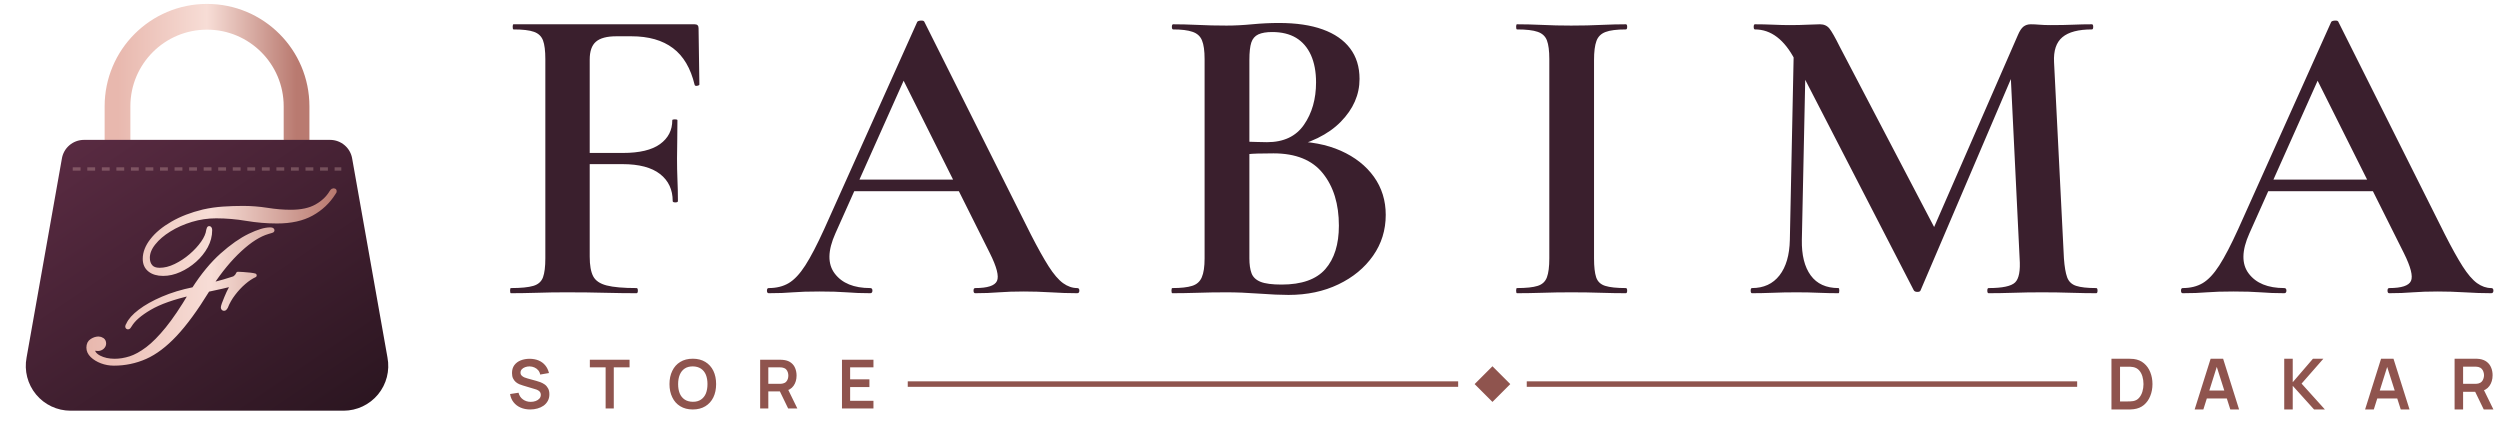
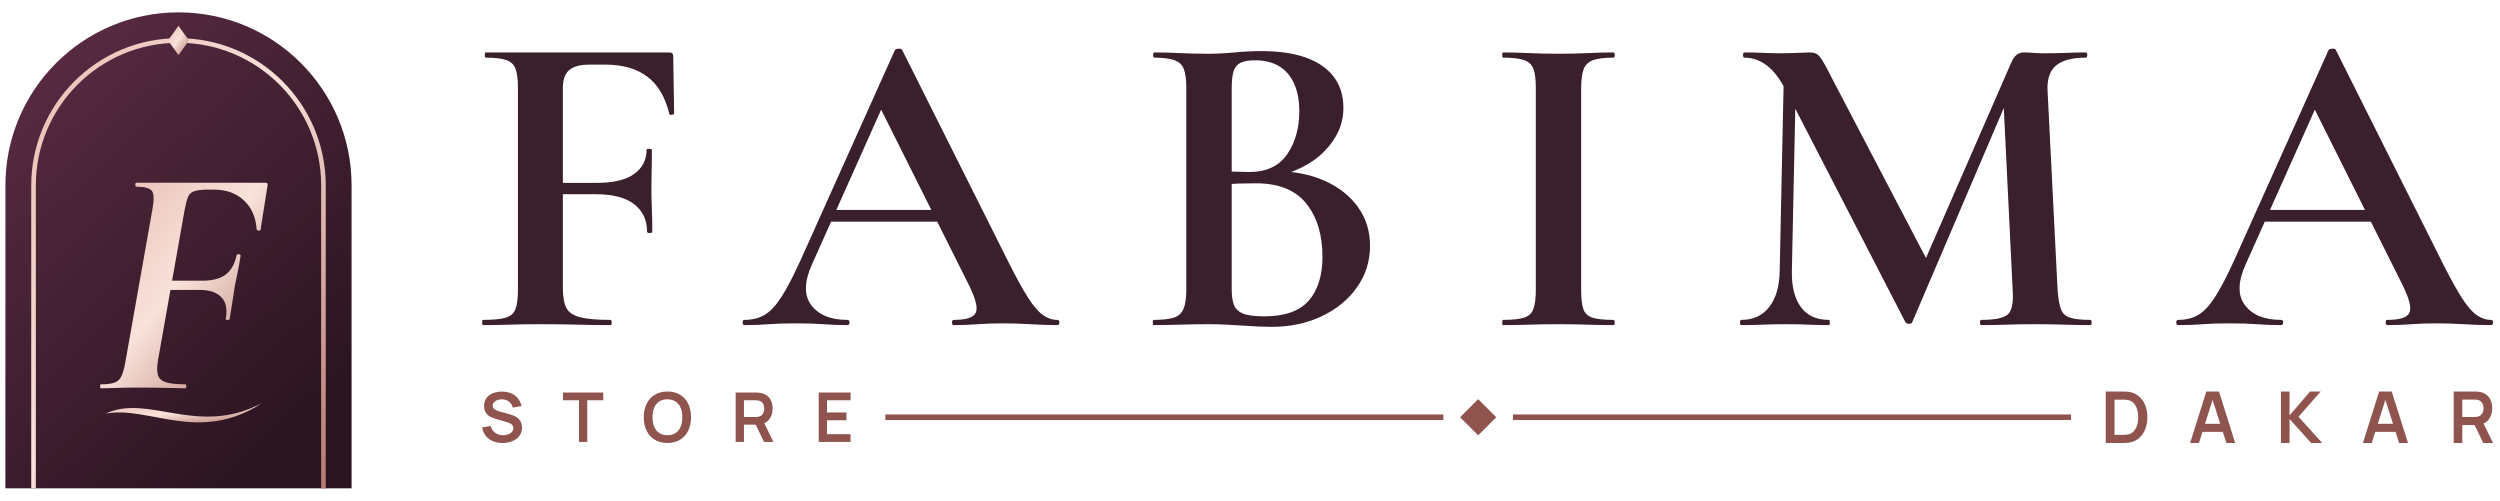
- <svg xmlns="http://www.w3.org/2000/svg" viewBox="0 -1 364.5 62">
+ <svg xmlns="http://www.w3.org/2000/svg" viewBox="0 -7.0 359.5 72.0">
  <defs>
-     <linearGradient id="hg" x1="0" y1="0" x2="1" y2="0">
-       <stop offset="0" stop-color="#e8b8ae" />
-       <stop offset=".5" stop-color="#f7ddd6" />
-       <stop offset="1" stop-color="#b97a70" />
+     <linearGradient id="hg" x1="0" y1="0" x2="1" y2="1">
+       <stop offset="0" stop-color="#e9bcb1" />
+       <stop offset=".48" stop-color="#f8e2da" />
+       <stop offset="1" stop-color="#b77a6f" />
    </linearGradient>
-     <linearGradient id="hb" x1="0" y1="0" x2=".9" y2="1">
-       <stop offset="0" stop-color="#5c2c44" />
-       <stop offset="1" stop-color="#2c1621" />
+     <linearGradient id="hp" x1="0" y1="0" x2=".7" y2="1">
+       <stop offset="0" stop-color="#5e2d46" />
+       <stop offset="1" stop-color="#2a1420" />
    </linearGradient>
  </defs>
-   <g transform="translate(0 -1) scale(0.8158) translate(-13 -17)">
-     <path d="M34 43.5V36A16 16 0 0 1 66 36V43.5" fill="none" stroke="url(#hg)" stroke-width="4.6" stroke-linecap="round" />
-     <path d="M28 42H72A4 4 0 0 1 75.95 45.4L82.25 80.9A8 8 0 0 1 74.4 90.4H25.6A8 8 0 0 1 17.75 80.9L24.05 45.4A4 4 0 0 1 28 42Z" fill="url(#hb)" />
-     <path d="M26 47.2H74" stroke="#f0c9c1" stroke-opacity="0.28" stroke-width=".6" stroke-dasharray="1.4 1.2" />
-     <path d="M42.15 65.96L42.15 65.96Q40.65 65.96 39.76 65.26Q38.86 64.56 38.86 63.26L38.86 63.26Q38.86 61.61 40.15 59.95Q41.44 58.28 43.8 56.92Q46.17 55.55 49.35 54.78L49.35 54.78Q51.09 54.39 52.88 54.27Q54.67 54.15 56.46 54.15L56.46 54.15Q58.58 54.15 60.77 54.49Q62.95 54.84 64.98 54.84L64.98 54.84Q67.8 54.84 69.55 53.85Q71.3 52.87 72.21 51.34L72.21 51.34Q72.36 51.1 72.46 51.05Q72.56 51 72.64 51L72.64 51Q72.82 51 72.82 51.14L72.82 51.14Q72.82 51.22 72.8 51.3Q72.78 51.37 72.64 51.53L72.64 51.53Q71.18 53.85 68.71 55.22Q66.24 56.59 62.52 56.59L62.52 56.59Q59.81 56.59 57.06 56.13Q54.31 55.67 51.62 55.67L51.62 55.67Q49.37 55.67 47.2 56.32Q45.02 56.98 43.27 58.07Q41.52 59.15 40.48 60.46Q39.43 61.77 39.43 63.07L39.43 63.07Q39.43 64.03 39.94 64.62Q40.44 65.21 41.52 65.21L41.52 65.21Q42.9 65.21 44.36 64.5Q45.83 63.79 47.11 62.69Q48.39 61.59 49.24 60.38Q50.08 59.17 50.2 58.16L50.2 58.16Q50.3 57.75 50.38 57.75L50.38 57.75Q50.57 57.75 50.57 58.16L50.57 58.16Q50.57 59.64 49.82 61.03Q49.06 62.42 47.81 63.53Q46.56 64.64 45.08 65.3Q43.61 65.96 42.15 65.96ZM33.35 82L33.35 82Q32.21 82 31.17 81.61Q30.12 81.21 29.45 80.56Q28.79 79.91 28.79 79.13L28.79 79.13Q28.79 78.26 29.4 77.88Q30.01 77.49 30.62 77.49L30.62 77.49Q30.95 77.49 31.29 77.71Q31.62 77.93 31.62 78.4L31.62 78.4Q31.62 78.77 31.29 79.08Q30.95 79.38 30.5 79.38L30.5 79.38Q30.24 79.38 30.01 79.34Q29.77 79.3 29.57 79.19L29.57 79.19L29.57 79.28Q29.57 80.25 30.72 80.86Q31.88 81.47 33.51 81.47L33.51 81.47Q34.83 81.47 36.26 81.02Q37.7 80.56 39.35 79.32Q40.99 78.08 42.89 75.74Q44.79 73.4 47.03 69.62L47.03 69.62Q47.03 69.6 47.13 69.46L47.13 69.46Q42.39 70.53 39.76 72.07Q37.13 73.61 36.24 75.13L36.24 75.13Q36.03 75.52 35.87 75.52L35.87 75.52Q35.73 75.52 35.73 75.37L35.73 75.37Q35.73 75.21 35.87 75.03L35.87 75.03Q36.38 73.85 38.01 72.62Q39.63 71.39 42.08 70.34Q44.53 69.29 47.52 68.68L47.52 68.68Q47.58 68.68 47.62 68.66L47.62 68.66Q50.02 64.92 52.66 62.56Q55.3 60.21 57.6 59.1Q59.9 57.99 61.26 57.99L61.26 57.99Q61.71 57.99 61.71 58.16L61.71 58.16Q61.71 58.24 61.56 58.28Q61.4 58.32 60.89 58.48L60.89 58.48Q58.58 59.15 55.89 61.64Q53.19 64.13 50.71 67.91L50.71 67.91Q51.93 67.59 53.03 67.28Q54.14 66.96 54.86 66.71L54.86 66.71Q55.04 66.59 55.22 66.41Q55.4 66.23 55.53 65.92L55.53 65.92Q55.77 65.92 56.4 65.96Q57.03 66 57.66 66.07Q58.29 66.14 58.53 66.22L58.53 66.22Q57.62 66.63 56.62 67.49Q55.61 68.36 54.75 69.49Q53.88 70.62 53.39 71.88L53.39 71.88Q53.21 72.2 53.05 72.2L53.05 72.2Q52.82 72.2 52.82 71.92L52.82 71.92Q52.82 71.8 52.98 71.33L52.98 71.33Q53.43 70.15 53.81 69.32Q54.2 68.48 54.69 67.73L54.69 67.73Q53.9 67.99 52.67 68.26Q51.44 68.54 50.14 68.81L50.14 68.81L50.06 68.95Q46.99 73.95 44.31 76.8Q41.62 79.66 38.97 80.83Q36.32 82 33.35 82Z" fill="url(#hg)" stroke="url(#hg)" stroke-width=".7" stroke-linejoin="round" />
+   <g transform="translate(0 -6.00) scale(0.7778) translate(-17 -5)">
+     <path d="M18 94V38A32 32 0 0 1 82 38V94Z" fill="url(#hp)" />
+     <path d="M23.2 94V38A26.8 26.8 0 0 1 76.8 38V94" fill="none" stroke="url(#hg)" stroke-opacity="1" stroke-width=".85" />
+     <path d="M50 8.5L51.944 11.2L50 13.9L48.056 11.2Z" fill="url(#hg)" />
+     <path d="M35.63 75.50L35.63 75.50Q35.51 75.50 35.51 75.13Q35.51 74.77 35.63 74.77L35.63 74.77Q37.27 74.77 38.15 74.46Q39.04 74.16 39.46 73.25Q39.89 72.33 40.19 70.57L40.19 70.57L45.18 42.42Q45.66 39.81 45.09 39.02Q44.51 38.23 42.20 38.23L42.20 38.23Q42.02 38.23 42.02 37.86Q42.02 37.50 42.20 37.50L42.20 37.50L66.09 37.50Q66.58 37.50 66.46 38.04L66.46 38.04Q66.27 39.20 66.03 40.78Q65.79 42.36 65.54 43.82Q65.30 45.28 65.18 46.19L65.18 46.19Q65.12 46.43 64.78 46.34Q64.45 46.25 64.45 46.13L64.45 46.13Q64.21 42.72 62.08 40.75Q59.95 38.77 56.55 38.77L56.55 38.77L55.51 38.77Q53.81 38.77 52.96 39.05Q52.11 39.32 51.77 40.11Q51.44 40.90 51.14 42.48L51.14 42.48L46.21 70.33Q45.91 72.15 46.21 73.09Q46.51 74.04 47.73 74.40Q48.95 74.77 51.32 74.77L51.32 74.77Q51.44 74.77 51.44 75.13Q51.44 75.50 51.32 75.50L51.32 75.50Q50.16 75.50 47.97 75.43Q45.78 75.37 42.26 75.37L42.26 75.37Q40.37 75.37 38.67 75.43Q36.97 75.50 35.63 75.50ZM59.46 62.67L59.46 62.67Q59.40 62.91 59.04 62.88Q58.67 62.85 58.74 62.61L58.74 62.61Q59.22 59.99 57.91 58.65Q56.61 57.32 53.99 57.32L53.99 57.32L45.91 57.32L46.09 55.61L54.42 55.61Q57.15 55.61 58.67 54.52Q60.19 53.43 60.74 50.93L60.74 50.93Q60.80 50.69 61.17 50.72Q61.53 50.75 61.47 51.05L61.47 51.05Q61.17 53.00 60.92 54.12Q60.68 55.25 60.44 56.47L60.44 56.47Q60.19 57.99 59.98 59.44Q59.77 60.90 59.46 62.67Z" fill="url(#hg)" />
+     <path d="M36.5 80.2C44.5 76.4 53.5 84.6 65.5 78.2C53.8 85.9 44.4 78.6 36.5 80.2Z" fill="url(#hg)" />
  </g>
-   <path d="M74.49 41.75L74.49 41.75Q74.37 41.75 74.37 41.37Q74.37 41 74.49 41L74.49 41Q76.69 41 77.76 40.68Q78.82 40.37 79.17 39.43Q79.51 38.49 79.51 36.67L79.51 36.67L79.51 7.62Q79.51 5.8 79.17 4.89Q78.82 3.98 77.85 3.64Q76.88 3.29 74.87 3.29L74.87 3.29Q74.75 3.29 74.75 2.91Q74.75 2.54 74.87 2.54L74.87 2.54L101.28 2.54Q101.85 2.54 101.85 3.1L101.85 3.1L101.97 11.32Q101.97 11.45 101.66 11.51Q101.35 11.57 101.28 11.38L101.28 11.38Q100.41 7.74 98.12 6.02Q95.83 4.29 92.06 4.29L92.06 4.29L89.87 4.29Q87.8 4.29 86.89 5.08Q85.98 5.86 85.98 7.68L85.98 7.68L85.98 36.42Q85.98 38.3 86.48 39.27Q86.98 40.24 88.45 40.62Q89.93 41 92.81 41L92.81 41Q93 41 93 41.37Q93 41.75 92.81 41.75L92.81 41.75Q90.74 41.75 88.27 41.69Q85.79 41.62 82.53 41.62L82.53 41.62Q80.33 41.62 78.23 41.69Q76.13 41.75 74.49 41.75ZM98.08 28.32L98.08 28.32Q98.08 25.81 96.23 24.37Q94.38 22.93 90.74 22.93L90.74 22.93L82.9 22.93L82.9 21.3L90.81 21.3Q94.45 21.3 96.23 20.01Q98.02 18.72 98.02 16.53L98.02 16.53Q98.02 16.4 98.4 16.4Q98.77 16.4 98.77 16.53L98.77 16.53Q98.77 18.6 98.74 19.73Q98.71 20.86 98.71 22.11L98.71 22.11Q98.71 23.68 98.77 25.15Q98.84 26.63 98.84 28.32L98.84 28.32Q98.84 28.51 98.46 28.51Q98.08 28.51 98.08 28.32ZM142.38 26.88L123.24 26.88L124.12 25.19L141.94 25.19L142.38 26.88ZM157.06 41L157.06 41Q157.37 41 157.37 41.37Q157.37 41.75 157.06 41.75L157.06 41.75Q155.18 41.75 153.17 41.62Q151.16 41.5 149.28 41.5L149.28 41.5Q147.21 41.5 145.64 41.62Q144.07 41.75 142.19 41.75L142.19 41.75Q141.94 41.75 141.94 41.37Q141.94 41 142.19 41L142.19 41Q144.89 41 145.36 39.96Q145.83 38.93 144.32 35.91L144.32 35.91L131.4 10.07L134.22 5.24L121.8 33.03Q120.11 36.79 121.71 38.89Q123.31 41 126.88 41L126.88 41Q127.2 41 127.2 41.37Q127.2 41.75 126.88 41.75L126.88 41.75Q125 41.75 123.43 41.62Q121.86 41.5 119.48 41.5L119.48 41.5Q117.09 41.5 115.62 41.62Q114.15 41.75 112.08 41.75L112.08 41.75Q111.82 41.75 111.82 41.37Q111.82 41 112.08 41L112.08 41Q113.77 41 114.99 40.28Q116.22 39.55 117.41 37.7Q118.6 35.85 120.17 32.4L120.17 32.4L133.72 2.22Q133.78 2.04 134.25 2Q134.72 1.97 134.79 2.22L134.79 2.22L150.28 33.15Q151.79 36.1 152.89 37.83Q153.99 39.55 154.99 40.28Q155.99 41 157.06 41ZM187.49 20.67L187.49 20.67L188.18 19.6Q192.38 19.6 195.49 20.98Q198.59 22.36 200.32 24.78Q202.04 27.19 202.04 30.33L202.04 30.33Q202.04 33.66 200.19 36.29Q198.34 38.93 195.14 40.46Q191.94 42 187.86 42L187.86 42Q186.17 42 183.57 41.81Q180.96 41.62 178.83 41.62L178.83 41.62Q176.57 41.62 174.56 41.69Q172.56 41.75 170.93 41.75L170.93 41.75Q170.8 41.75 170.8 41.37Q170.8 41 170.93 41L170.93 41Q172.81 41 173.81 40.68Q174.82 40.37 175.22 39.43Q175.63 38.49 175.63 36.67L175.63 36.67L175.63 7.62Q175.63 5.8 175.25 4.89Q174.88 3.98 173.87 3.64Q172.87 3.29 171.05 3.29L171.05 3.29Q170.86 3.29 170.86 2.91Q170.86 2.54 171.05 2.54L171.05 2.54Q172.62 2.54 174.6 2.63Q176.57 2.73 178.83 2.73L178.83 2.73Q180.59 2.73 182.56 2.54Q184.54 2.35 186.48 2.35L186.48 2.35Q190.25 2.35 192.85 3.29Q195.46 4.23 196.84 6.05Q198.22 7.87 198.22 10.51L198.22 10.51Q198.22 13.96 195.49 16.75Q192.76 19.54 187.49 20.67ZM185.48 3.67L185.48 3.67Q184.23 3.67 183.47 4.01Q182.72 4.36 182.44 5.2Q182.16 6.05 182.16 7.74L182.16 7.74L182.16 20.04L179.9 19.6Q181.97 19.67 183.28 19.7Q184.6 19.73 184.73 19.73L184.73 19.73Q188.37 19.73 190.12 17.19Q191.88 14.65 191.88 11.01L191.88 11.01Q191.88 8.69 191.13 7.02Q190.37 5.36 188.96 4.51Q187.55 3.67 185.48 3.67ZM186.86 40.49L186.86 40.49Q191.25 40.49 193.23 38.24Q195.21 35.98 195.21 31.9L195.21 31.9Q195.21 27.19 192.88 24.28Q190.56 21.36 185.67 21.36L185.67 21.36Q184.85 21.36 183.35 21.39Q181.84 21.42 180.15 21.74L180.15 21.74L182.16 20.98L182.16 36.67Q182.16 37.99 182.47 38.83Q182.78 39.68 183.79 40.09Q184.79 40.49 186.86 40.49ZM232.41 7.74L232.41 36.67Q232.41 38.49 232.72 39.43Q233.04 40.37 234.04 40.68Q235.05 41 237.05 41L237.05 41Q237.24 41 237.24 41.37Q237.24 41.75 237.05 41.75L237.05 41.75Q235.42 41.75 233.45 41.69Q231.47 41.62 229.08 41.62L229.08 41.62Q226.83 41.62 224.82 41.69Q222.81 41.75 221.18 41.75L221.18 41.75Q221.05 41.75 221.05 41.37Q221.05 41 221.18 41L221.18 41Q223.19 41 224.19 40.68Q225.19 40.37 225.54 39.43Q225.89 38.49 225.89 36.67L225.89 36.67L225.89 7.62Q225.89 5.8 225.54 4.89Q225.19 3.98 224.19 3.64Q223.19 3.29 221.18 3.29L221.18 3.29Q221.05 3.29 221.05 2.91Q221.05 2.54 221.18 2.54L221.18 2.54Q222.81 2.54 224.82 2.63Q226.83 2.73 229.08 2.73L229.08 2.73Q231.47 2.73 233.48 2.63Q235.48 2.54 237.05 2.54L237.05 2.54Q237.24 2.54 237.24 2.91Q237.24 3.29 237.05 3.29L237.05 3.29Q235.05 3.29 234.07 3.67Q233.1 4.04 232.76 4.98Q232.41 5.93 232.41 7.74L232.41 7.74ZM260.96 33.97L260.96 33.97L261.58 3.98L263.34 4.11L262.71 33.97Q262.65 37.3 264 39.15Q265.35 41 268.05 41L268.05 41Q268.17 41 268.17 41.37Q268.17 41.75 268.05 41.75L268.05 41.75Q266.67 41.75 265.19 41.69Q263.72 41.62 261.96 41.62L261.96 41.62Q260.02 41.62 258.42 41.69Q256.82 41.75 255.44 41.75L255.44 41.75Q255.25 41.75 255.25 41.37Q255.25 41 255.44 41L255.44 41Q258.01 41 259.45 39.15Q260.89 37.3 260.96 33.97ZM305.63 41L305.63 41Q305.82 41 305.82 41.37Q305.82 41.75 305.63 41.75L305.63 41.75Q304.06 41.75 302.02 41.69Q299.98 41.62 297.72 41.62L297.72 41.62Q295.46 41.62 293.52 41.69Q291.57 41.75 289.94 41.75L289.94 41.75Q289.75 41.75 289.75 41.37Q289.75 41 289.94 41L289.94 41Q292.95 41 293.8 40.18Q294.65 39.37 294.46 36.67L294.46 36.67L293.08 8.37L296.09 3.73L280.03 41.31Q279.97 41.56 279.56 41.56Q279.15 41.56 279.02 41.31L279.02 41.31L261.71 7.74Q259.39 3.29 255.87 3.29L255.87 3.29Q255.69 3.29 255.69 2.91Q255.69 2.54 255.87 2.54L255.87 2.54Q257.13 2.54 258.54 2.6Q259.95 2.66 260.89 2.66L260.89 2.66Q262.4 2.66 263.56 2.6Q264.72 2.54 265.35 2.54L265.35 2.54Q266.23 2.54 266.73 3.16Q267.23 3.79 268.23 5.8L268.23 5.8L282.35 32.78L279.4 38.05L294.21 4.11Q294.58 3.23 295.02 2.88Q295.46 2.54 296.09 2.54L296.09 2.54Q296.65 2.54 297.35 2.6Q298.04 2.66 298.98 2.66L298.98 2.66Q300.92 2.66 302.27 2.6Q303.62 2.54 305 2.54L305 2.54Q305.19 2.54 305.19 2.91Q305.19 3.29 305 3.29L305 3.29Q302.05 3.29 300.7 4.42Q299.35 5.55 299.48 8.06L299.48 8.06L300.92 36.67Q301.05 38.49 301.39 39.43Q301.74 40.37 302.71 40.68Q303.68 41 305.63 41ZM348.54 26.88L329.41 26.88L330.28 25.19L348.1 25.19L348.54 26.88ZM363.22 41L363.22 41Q363.54 41 363.54 41.37Q363.54 41.75 363.22 41.75L363.22 41.75Q361.34 41.75 359.33 41.62Q357.32 41.5 355.44 41.5L355.44 41.5Q353.37 41.5 351.8 41.62Q350.24 41.75 348.35 41.75L348.35 41.75Q348.1 41.75 348.1 41.37Q348.1 41 348.35 41L348.35 41Q351.05 41 351.52 39.96Q351.99 38.93 350.49 35.91L350.49 35.91L337.56 10.07L340.38 5.24L327.96 33.03Q326.27 36.79 327.87 38.89Q329.47 41 333.04 41L333.04 41Q333.36 41 333.36 41.37Q333.36 41.75 333.04 41.75L333.04 41.75Q331.16 41.75 329.59 41.62Q328.03 41.5 325.64 41.5L325.64 41.5Q323.26 41.5 321.78 41.62Q320.31 41.75 318.24 41.75L318.24 41.75Q317.99 41.75 317.99 41.37Q317.99 41 318.24 41L318.24 41Q319.93 41 321.15 40.28Q322.38 39.55 323.57 37.7Q324.76 35.85 326.33 32.4L326.33 32.4L339.88 2.22Q339.95 2.04 340.42 2Q340.89 1.97 340.95 2.22L340.95 2.22L356.45 33.15Q357.95 36.1 359.05 37.83Q360.15 39.55 361.15 40.28Q362.16 41 363.22 41Z" fill="#3a1f2d" />
-   <path d="M77.31 58.7L77.31 58.7Q76.53 58.7 75.91 58.43Q75.28 58.16 74.88 57.65Q74.48 57.15 74.37 56.45L74.37 56.45L75.6 56.26Q75.76 56.89 76.25 57.24Q76.74 57.59 77.38 57.59L77.38 57.59Q77.76 57.59 78.1 57.47Q78.43 57.35 78.64 57.12Q78.85 56.89 78.85 56.56L78.85 56.56Q78.85 56.42 78.8 56.29Q78.75 56.16 78.66 56.07Q78.56 55.97 78.41 55.89Q78.26 55.8 78.06 55.75L78.06 55.75L76.23 55.2Q75.99 55.13 75.72 55.02Q75.44 54.9 75.2 54.7Q74.96 54.49 74.8 54.17Q74.65 53.86 74.65 53.39L74.65 53.39Q74.65 52.7 74.99 52.24Q75.34 51.77 75.93 51.54Q76.52 51.31 77.24 51.31L77.24 51.31Q77.97 51.32 78.54 51.56Q79.11 51.8 79.5 52.27Q79.88 52.73 80.04 53.39L80.04 53.39L78.76 53.61Q78.69 53.23 78.46 52.97Q78.24 52.71 77.91 52.57Q77.59 52.43 77.22 52.42L77.22 52.42Q76.87 52.42 76.57 52.53Q76.26 52.64 76.08 52.84Q75.89 53.05 75.89 53.33L75.89 53.33Q75.89 53.59 76.05 53.75Q76.21 53.92 76.44 54.02Q76.68 54.11 76.92 54.18L76.92 54.18L78.19 54.53Q78.45 54.6 78.78 54.72Q79.1 54.84 79.41 55.05Q79.71 55.26 79.9 55.61Q80.1 55.95 80.1 56.49L80.1 56.49Q80.1 57.04 79.87 57.45Q79.64 57.87 79.25 58.15Q78.86 58.42 78.36 58.56Q77.86 58.7 77.31 58.7ZM89.49 58.55L88.3 58.55L88.3 52.56L86 52.56L86 51.45L91.79 51.45L91.79 52.56L89.49 52.56L89.49 58.55ZM101.01 58.7L101.01 58.7Q99.94 58.7 99.18 58.23Q98.42 57.77 98.02 56.93Q97.61 56.1 97.61 55L97.61 55Q97.61 53.9 98.02 53.07Q98.42 52.23 99.18 51.77Q99.94 51.3 101.01 51.3L101.01 51.3Q102.07 51.3 102.84 51.77Q103.6 52.23 104.01 53.07Q104.41 53.9 104.41 55L104.41 55Q104.41 56.1 104.01 56.93Q103.6 57.77 102.84 58.23Q102.07 58.7 101.01 58.7ZM101.01 57.58L101.01 57.58Q101.72 57.59 102.2 57.26Q102.68 56.94 102.92 56.36Q103.15 55.78 103.15 55L103.15 55Q103.15 54.22 102.92 53.65Q102.68 53.07 102.2 52.75Q101.72 52.43 101.01 52.42L101.01 52.42Q100.29 52.42 99.82 52.74Q99.35 53.06 99.11 53.64Q98.87 54.22 98.87 55L98.87 55Q98.87 55.78 99.1 56.35Q99.34 56.93 99.82 57.25Q100.29 57.57 101.01 57.58ZM112.02 58.55L110.83 58.55L110.83 51.45L113.76 51.45Q113.87 51.45 114.03 51.46Q114.19 51.46 114.33 51.49L114.33 51.49Q114.95 51.58 115.35 51.9Q115.75 52.21 115.94 52.69Q116.14 53.18 116.14 53.76L116.14 53.76Q116.14 54.63 115.7 55.25Q115.26 55.88 114.35 56.03L114.35 56.03L113.85 56.07L112.02 56.07L112.02 58.55ZM116.25 58.55L114.91 58.55L113.51 55.66L114.71 55.4L116.25 58.55ZM112.02 52.56L112.02 54.96L113.71 54.96Q113.81 54.96 113.93 54.95Q114.06 54.94 114.16 54.91L114.16 54.91Q114.46 54.84 114.63 54.65Q114.8 54.46 114.87 54.23Q114.94 53.99 114.94 53.76L114.94 53.76Q114.94 53.54 114.87 53.3Q114.8 53.06 114.63 52.87Q114.46 52.68 114.16 52.61L114.16 52.61Q114.06 52.58 113.93 52.57Q113.81 52.56 113.71 52.56L113.71 52.56L112.02 52.56ZM127.35 58.55L122.76 58.55L122.76 51.45L127.35 51.45L127.35 52.56L123.95 52.56L123.95 54.31L126.76 54.31L126.76 55.43L123.95 55.43L123.95 57.44L127.35 57.44L127.35 58.55ZM310.2 58.7L307.85 58.7L307.85 51.3L310.2 51.3Q310.3 51.3 310.57 51.31Q310.85 51.31 311.1 51.34L311.1 51.34Q311.98 51.45 312.59 51.97Q313.2 52.48 313.51 53.27Q313.83 54.06 313.83 55L313.83 55Q313.83 55.94 313.51 56.73Q313.2 57.52 312.59 58.04Q311.98 58.55 311.1 58.66L311.1 58.66Q310.85 58.69 310.57 58.7Q310.3 58.7 310.2 58.7L310.2 58.7ZM309.1 52.47L309.1 57.53L310.2 57.53Q310.36 57.53 310.6 57.52Q310.84 57.51 311.02 57.48L311.02 57.48Q311.55 57.38 311.87 57.01Q312.2 56.64 312.36 56.11Q312.52 55.58 312.52 55L312.52 55Q312.52 54.4 312.36 53.87Q312.2 53.34 311.87 52.98Q311.54 52.62 311.02 52.52L311.02 52.52Q310.84 52.48 310.6 52.47Q310.36 52.47 310.2 52.47L310.2 52.47L309.1 52.47ZM321.25 58.7L319.98 58.7L322.31 51.3L324.13 51.3L326.46 58.7L325.18 58.7L323.07 52.06L323.34 52.06L321.25 58.7ZM325.16 57.1L321.28 57.1L321.28 55.94L325.16 55.94L325.16 57.1ZM334.28 58.7L333.04 58.7L333.04 51.3L334.28 51.3L334.28 54.73L337.23 51.3L338.75 51.3L335.57 54.93L338.97 58.7L337.39 58.7L334.28 55.25L334.28 58.7ZM346.1 58.7L344.83 58.7L347.16 51.3L348.97 51.3L351.31 58.7L350.03 58.7L347.91 52.06L348.19 52.06L346.1 58.7ZM350.01 57.1L346.13 57.1L346.13 55.94L350.01 55.94L350.01 57.1ZM359.12 58.7L357.88 58.7L357.88 51.3L360.94 51.3Q361.05 51.3 361.22 51.31Q361.39 51.32 361.53 51.34L361.53 51.34Q362.17 51.44 362.59 51.77Q363.01 52.1 363.21 52.6Q363.42 53.1 363.42 53.71L363.42 53.71Q363.42 54.62 362.96 55.27Q362.5 55.92 361.56 56.07L361.56 56.07L361.03 56.12L359.12 56.12L359.12 58.7ZM363.54 58.7L362.13 58.7L360.67 55.69L361.93 55.41L363.54 58.7ZM359.12 52.46L359.12 54.96L360.89 54.96Q360.99 54.96 361.12 54.95Q361.25 54.94 361.36 54.91L361.36 54.91Q361.67 54.83 361.84 54.64Q362.02 54.44 362.09 54.19Q362.17 53.95 362.17 53.71L362.17 53.71Q362.17 53.47 362.09 53.23Q362.02 52.98 361.84 52.78Q361.67 52.59 361.36 52.51L361.36 52.51Q361.25 52.48 361.12 52.47Q360.99 52.46 360.89 52.46L360.89 52.46L359.12 52.46Z" fill="#8f544e" />
-   <path d="M132.35 55H212.60M222.60 55H302.85" stroke="#8f544e" stroke-width=".8" />
-   <path d="M217.599 52.4L220.199 55L217.599 57.6L214.999 55Z" fill="#8f544e" />
+   <g transform="translate(69.33 0)">
+     <path d="M0.13 39.75L0.13 39.75Q0 39.75 0 39.37Q0 39 0.13 39L0.13 39Q2.32 39 3.39 38.68Q4.46 38.37 4.8 37.43Q5.15 36.49 5.15 34.67L5.15 34.67L5.15 5.62Q5.15 3.8 4.8 2.89Q4.46 1.98 3.48 1.64Q2.51 1.29 0.5 1.29L0.5 1.29Q0.38 1.29 0.38 0.91Q0.38 0.54 0.5 0.54L0.5 0.54L26.92 0.54Q27.48 0.54 27.48 1.1L27.48 1.1L27.61 9.32Q27.61 9.45 27.29 9.51Q26.98 9.57 26.92 9.38L26.92 9.38Q26.04 5.74 23.75 4.02Q21.46 2.29 17.69 2.29L17.69 2.29L15.5 2.29Q13.43 2.29 12.52 3.08Q11.61 3.86 11.61 5.68L11.61 5.68L11.61 34.42Q11.61 36.3 12.11 37.27Q12.61 38.24 14.09 38.62Q15.56 39 18.45 39L18.45 39Q18.63 39 18.63 39.37Q18.63 39.75 18.45 39.75L18.45 39.75Q16.38 39.75 13.9 39.69Q11.42 39.62 8.16 39.62L8.16 39.62Q5.96 39.62 3.86 39.69Q1.76 39.75 0.13 39.75ZM23.72 26.32L23.72 26.32Q23.72 23.81 21.87 22.37Q20.01 20.93 16.38 20.93L16.38 20.93L8.53 20.93L8.53 19.3L16.44 19.3Q20.08 19.3 21.87 18.01Q23.65 16.72 23.65 14.53L23.65 14.53Q23.65 14.4 24.03 14.4Q24.41 14.4 24.41 14.53L24.41 14.53Q24.41 16.6 24.37 17.73Q24.34 18.86 24.34 20.11L24.34 20.11Q24.34 21.68 24.41 23.15Q24.47 24.63 24.47 26.32L24.47 26.32Q24.47 26.51 24.09 26.51Q23.72 26.51 23.72 26.32ZM68.01 24.88L48.87 24.88L49.75 23.19L67.57 23.19L68.01 24.88ZM82.69 39L82.69 39Q83.01 39 83.01 39.37Q83.01 39.75 82.69 39.75L82.69 39.75Q80.81 39.75 78.8 39.62Q76.79 39.5 74.91 39.5L74.91 39.5Q72.84 39.5 71.27 39.62Q69.7 39.75 67.82 39.75L67.82 39.75Q67.57 39.75 67.57 39.37Q67.57 39 67.82 39L67.82 39Q70.52 39 70.99 37.96Q71.46 36.93 69.96 33.91L69.96 33.91L57.03 8.07L59.85 3.24L47.43 31.03Q45.74 34.79 47.34 36.89Q48.94 39 52.51 39L52.51 39Q52.83 39 52.83 39.37Q52.83 39.75 52.51 39.75L52.51 39.75Q50.63 39.75 49.06 39.62Q47.49 39.5 45.11 39.5L45.11 39.5Q42.73 39.5 41.25 39.62Q39.78 39.75 37.71 39.75L37.71 39.75Q37.46 39.75 37.46 39.37Q37.46 39 37.71 39L37.71 39Q39.4 39 40.62 38.28Q41.85 37.55 43.04 35.7Q44.23 33.85 45.8 30.4L45.8 30.4L59.35 0.22Q59.41 0.04 59.89 0Q60.36-0.03 60.42 0.22L60.42 0.22L75.92 31.15Q77.42 34.1 78.52 35.83Q79.62 37.55 80.62 38.28Q81.62 39 82.69 39ZM113.12 18.67L113.12 18.67L113.81 17.6Q118.01 17.6 121.12 18.98Q124.22 20.36 125.95 22.78Q127.68 25.19 127.68 28.33L127.68 28.33Q127.68 31.66 125.82 34.29Q123.97 36.93 120.77 38.46Q117.57 40 113.5 40L113.5 40Q111.8 40 109.2 39.81Q106.6 39.62 104.46 39.62L104.46 39.62Q102.2 39.62 100.2 39.69Q98.19 39.75 96.56 39.75L96.56 39.75Q96.43 39.75 96.43 39.37Q96.43 39 96.56 39L96.56 39Q98.44 39 99.44 38.68Q100.45 38.37 100.85 37.43Q101.26 36.49 101.26 34.67L101.26 34.67L101.26 5.62Q101.26 3.8 100.89 2.89Q100.51 1.98 99.51 1.64Q98.5 1.29 96.68 1.29L96.68 1.29Q96.49 1.29 96.49 0.91Q96.49 0.54 96.68 0.54L96.68 0.54Q98.25 0.54 100.23 0.63Q102.2 0.73 104.46 0.73L104.46 0.73Q106.22 0.73 108.19 0.54Q110.17 0.35 112.12 0.35L112.12 0.35Q115.88 0.35 118.48 1.29Q121.09 2.23 122.47 4.05Q123.85 5.87 123.85 8.51L123.85 8.51Q123.85 11.96 121.12 14.75Q118.39 17.54 113.12 18.67ZM111.11 1.67L111.11 1.67Q109.86 1.67 109.1 2.01Q108.35 2.36 108.07 3.2Q107.79 4.05 107.79 5.74L107.79 5.74L107.79 18.04L105.53 17.6Q107.6 17.67 108.92 17.7Q110.23 17.73 110.36 17.73L110.36 17.73Q114 17.73 115.76 15.19Q117.51 12.65 117.51 9.01L117.51 9.01Q117.51 6.69 116.76 5.02Q116.01 3.36 114.59 2.51Q113.18 1.67 111.11 1.67ZM112.49 38.49L112.49 38.49Q116.88 38.49 118.86 36.24Q120.84 33.98 120.84 29.9L120.84 29.9Q120.84 25.19 118.52 22.28Q116.19 19.36 111.3 19.36L111.3 19.36Q110.48 19.36 108.98 19.39Q107.47 19.42 105.78 19.74L105.78 19.74L107.79 18.98L107.79 34.67Q107.79 35.99 108.1 36.83Q108.41 37.68 109.42 38.09Q110.42 38.49 112.49 38.49ZM158.04 5.74L158.04 34.67Q158.04 36.49 158.35 37.43Q158.67 38.37 159.67 38.68Q160.68 39 162.68 39L162.68 39Q162.87 39 162.87 39.37Q162.87 39.75 162.68 39.75L162.68 39.75Q161.05 39.75 159.08 39.69Q157.1 39.62 154.72 39.62L154.72 39.62Q152.46 39.62 150.45 39.69Q148.44 39.75 146.81 39.75L146.81 39.75Q146.69 39.75 146.69 39.37Q146.69 39 146.81 39L146.81 39Q148.82 39 149.82 38.68Q150.83 38.37 151.17 37.43Q151.52 36.49 151.52 34.67L151.52 34.67L151.52 5.62Q151.52 3.8 151.17 2.89Q150.83 1.98 149.82 1.64Q148.82 1.29 146.81 1.29L146.81 1.29Q146.69 1.29 146.69 0.91Q146.69 0.54 146.81 0.54L146.81 0.54Q148.44 0.54 150.45 0.63Q152.46 0.73 154.72 0.73L154.72 0.73Q157.1 0.73 159.11 0.63Q161.12 0.54 162.68 0.54L162.68 0.54Q162.87 0.54 162.87 0.91Q162.87 1.29 162.68 1.29L162.68 1.29Q160.68 1.29 159.7 1.67Q158.73 2.04 158.39 2.98Q158.04 3.93 158.04 5.74L158.04 5.74ZM186.59 31.97L186.59 31.97L187.22 1.98L188.97 2.11L188.34 31.97Q188.28 35.3 189.63 37.15Q190.98 39 193.68 39L193.68 39Q193.8 39 193.8 39.37Q193.8 39.75 193.68 39.75L193.68 39.75Q192.3 39.75 190.82 39.69Q189.35 39.62 187.59 39.62L187.59 39.62Q185.65 39.62 184.05 39.69Q182.45 39.75 181.07 39.75L181.07 39.75Q180.88 39.75 180.88 39.37Q180.88 39 181.07 39L181.07 39Q183.64 39 185.08 37.15Q186.53 35.3 186.59 31.97ZM231.26 39L231.26 39Q231.45 39 231.45 39.37Q231.45 39.75 231.26 39.75L231.26 39.75Q229.69 39.75 227.65 39.69Q225.61 39.62 223.35 39.62L223.35 39.62Q221.09 39.62 219.15 39.69Q217.21 39.75 215.57 39.75L215.57 39.75Q215.39 39.75 215.39 39.37Q215.39 39 215.57 39L215.57 39Q218.59 39 219.43 38.18Q220.28 37.37 220.09 34.67L220.09 34.67L218.71 6.37L221.72 1.73L205.66 39.31Q205.6 39.56 205.19 39.56Q204.78 39.56 204.66 39.31L204.66 39.31L187.34 5.74Q185.02 1.29 181.51 1.29L181.51 1.29Q181.32 1.29 181.32 0.91Q181.32 0.54 181.51 0.54L181.51 0.54Q182.76 0.54 184.17 0.6Q185.58 0.66 186.53 0.66L186.53 0.66Q188.03 0.66 189.19 0.6Q190.35 0.54 190.98 0.54L190.98 0.54Q191.86 0.54 192.36 1.16Q192.86 1.79 193.87 3.8L193.87 3.8L207.98 30.78L205.03 36.05L219.84 2.11Q220.22 1.23 220.66 0.88Q221.09 0.54 221.72 0.54L221.72 0.54Q222.29 0.54 222.98 0.6Q223.67 0.66 224.61 0.66L224.61 0.66Q226.55 0.66 227.9 0.6Q229.25 0.54 230.63 0.54L230.63 0.54Q230.82 0.54 230.82 0.91Q230.82 1.29 230.63 1.29L230.63 1.29Q227.68 1.29 226.33 2.42Q224.98 3.55 225.11 6.06L225.11 6.06L226.55 34.67Q226.68 36.49 227.02 37.43Q227.37 38.37 228.34 38.68Q229.31 39 231.26 39ZM274.17 24.88L255.04 24.88L255.92 23.19L273.73 23.19L274.17 24.88ZM288.85 39L288.85 39Q289.17 39 289.17 39.37Q289.17 39.75 288.85 39.75L288.85 39.75Q286.97 39.75 284.96 39.62Q282.96 39.5 281.07 39.5L281.07 39.5Q279 39.5 277.44 39.62Q275.87 39.75 273.98 39.75L273.98 39.75Q273.73 39.75 273.73 39.37Q273.73 39 273.98 39L273.98 39Q276.68 39 277.15 37.96Q277.62 36.93 276.12 33.91L276.12 33.91L263.19 8.07L266.02 3.24L253.59 31.03Q251.9 34.79 253.5 36.89Q255.1 39 258.68 39L258.68 39Q258.99 39 258.99 39.37Q258.99 39.75 258.68 39.75L258.68 39.75Q256.79 39.75 255.23 39.62Q253.66 39.5 251.27 39.5L251.27 39.5Q248.89 39.5 247.41 39.62Q245.94 39.75 243.87 39.75L243.87 39.75Q243.62 39.75 243.62 39.37Q243.62 39 243.87 39L243.87 39Q245.56 39 246.79 38.28Q248.01 37.55 249.2 35.7Q250.39 33.85 251.96 30.4L251.96 30.4L265.51 0.22Q265.58 0.04 266.05 0Q266.52-0.03 266.58 0.22L266.58 0.22L282.08 31.15Q283.58 34.1 284.68 35.83Q285.78 37.55 286.78 38.28Q287.79 39 288.85 39Z" fill="#3a1f2d" />
+     <path d="M2.94 56.7L2.94 56.7Q2.16 56.7 1.54 56.43Q0.91 56.16 0.51 55.65Q0.11 55.15-0 54.45L-0 54.45L1.23 54.26Q1.39 54.89 1.88 55.24Q2.37 55.59 3.01 55.59L3.01 55.59Q3.39 55.59 3.73 55.47Q4.07 55.35 4.28 55.12Q4.48 54.89 4.48 54.56L4.48 54.56Q4.48 54.42 4.43 54.29Q4.39 54.16 4.29 54.07Q4.19 53.97 4.04 53.89Q3.89 53.8 3.7 53.75L3.7 53.75L1.86 53.2Q1.62 53.13 1.35 53.02Q1.08 52.9 0.83 52.7Q0.59 52.49 0.43 52.17Q0.28 51.86 0.28 51.39L0.28 51.39Q0.28 50.7 0.62 50.24Q0.97 49.77 1.56 49.54Q2.15 49.31 2.87 49.31L2.87 49.31Q3.6 49.32 4.17 49.56Q4.75 49.8 5.13 50.27Q5.52 50.73 5.67 51.39L5.67 51.39L4.4 51.61Q4.32 51.23 4.09 50.97Q3.87 50.71 3.55 50.57Q3.22 50.43 2.86 50.42L2.86 50.42Q2.5 50.42 2.2 50.53Q1.89 50.64 1.71 50.84Q1.52 51.05 1.52 51.33L1.52 51.33Q1.52 51.59 1.68 51.75Q1.84 51.92 2.07 52.02Q2.31 52.11 2.55 52.18L2.55 52.18L3.82 52.53Q4.09 52.6 4.41 52.72Q4.74 52.84 5.04 53.05Q5.34 53.26 5.53 53.61Q5.73 53.95 5.73 54.49L5.73 54.49Q5.73 55.04 5.5 55.45Q5.27 55.87 4.88 56.15Q4.49 56.42 3.99 56.56Q3.49 56.7 2.94 56.7ZM15.12 56.55L13.93 56.55L13.93 50.56L11.63 50.56L11.63 49.45L17.42 49.45L17.42 50.56L15.12 50.56L15.12 56.55ZM26.64 56.7L26.64 56.7Q25.57 56.7 24.82 56.23Q24.06 55.77 23.65 54.93Q23.24 54.1 23.24 53L23.24 53Q23.24 51.9 23.65 51.07Q24.06 50.23 24.82 49.77Q25.57 49.3 26.64 49.3L26.64 49.3Q27.71 49.3 28.47 49.77Q29.23 50.23 29.64 51.07Q30.04 51.9 30.04 53L30.04 53Q30.04 54.1 29.64 54.93Q29.23 55.77 28.47 56.23Q27.71 56.7 26.64 56.7ZM26.64 55.58L26.64 55.58Q27.36 55.59 27.83 55.26Q28.31 54.94 28.55 54.36Q28.79 53.78 28.79 53L28.79 53Q28.79 52.22 28.55 51.65Q28.31 51.07 27.83 50.75Q27.36 50.43 26.64 50.42L26.64 50.42Q25.93 50.42 25.45 50.74Q24.98 51.06 24.74 51.64Q24.5 52.22 24.5 53L24.5 53Q24.5 53.78 24.74 54.35Q24.97 54.93 25.45 55.25Q25.93 55.57 26.64 55.58ZM37.65 56.55L36.46 56.55L36.46 49.45L39.39 49.45Q39.5 49.45 39.66 49.46Q39.82 49.46 39.96 49.49L39.96 49.49Q40.58 49.58 40.98 49.9Q41.38 50.21 41.58 50.69Q41.77 51.18 41.77 51.76L41.77 51.76Q41.77 52.63 41.33 53.25Q40.89 53.88 39.99 54.03L39.99 54.03L39.48 54.07L37.65 54.07L37.65 56.55ZM41.88 56.55L40.54 56.55L39.14 53.66L40.35 53.4L41.88 56.55ZM37.65 50.56L37.65 52.96L39.34 52.96Q39.44 52.96 39.57 52.95Q39.69 52.94 39.79 52.91L39.79 52.91Q40.09 52.84 40.26 52.65Q40.43 52.46 40.5 52.23Q40.57 51.99 40.57 51.76L40.57 51.76Q40.57 51.54 40.5 51.3Q40.43 51.06 40.26 50.87Q40.09 50.68 39.79 50.61L39.79 50.61Q39.69 50.58 39.57 50.57Q39.44 50.56 39.34 50.56L39.34 50.56L37.65 50.56ZM52.98 56.55L48.4 56.55L48.4 49.45L52.98 49.45L52.98 50.56L49.59 50.56L49.59 52.31L52.39 52.31L52.39 53.43L49.59 53.43L49.59 55.44L52.98 55.44L52.98 56.55ZM235.84 56.7L233.48 56.7L233.48 49.3L235.84 49.3Q235.93 49.3 236.2 49.31Q236.48 49.31 236.74 49.34L236.74 49.34Q237.61 49.45 238.22 49.97Q238.83 50.48 239.15 51.27Q239.46 52.06 239.46 53L239.46 53Q239.46 53.94 239.15 54.73Q238.83 55.52 238.22 56.04Q237.61 56.55 236.74 56.66L236.74 56.66Q236.48 56.69 236.21 56.7Q235.93 56.7 235.84 56.7L235.84 56.7ZM234.74 50.47L234.74 55.53L235.84 55.53Q235.99 55.53 236.23 55.52Q236.47 55.51 236.65 55.48L236.65 55.48Q237.18 55.38 237.51 55.01Q237.84 54.64 237.99 54.11Q238.15 53.58 238.15 53L238.15 53Q238.15 52.4 237.99 51.87Q237.83 51.34 237.5 50.98Q237.17 50.62 236.65 50.52L236.65 50.52Q236.47 50.48 236.23 50.47Q235.99 50.47 235.84 50.47L235.84 50.47L234.74 50.47ZM246.88 56.7L245.61 56.7L247.94 49.3L249.76 49.3L252.09 56.7L250.82 56.7L248.7 50.06L248.98 50.06L246.88 56.7ZM250.8 55.1L246.91 55.1L246.91 53.94L250.8 53.94L250.8 55.1ZM259.91 56.7L258.67 56.7L258.67 49.3L259.91 49.3L259.91 52.73L262.86 49.3L264.38 49.3L261.2 52.93L264.6 56.7L263.02 56.7L259.91 53.25L259.91 56.7ZM271.73 56.7L270.46 56.7L272.79 49.3L274.6 49.3L276.94 56.7L275.66 56.7L273.55 50.06L273.82 50.06L271.73 56.7ZM275.64 55.1L271.76 55.1L271.76 53.94L275.64 53.94L275.64 55.1ZM284.75 56.7L283.51 56.7L283.51 49.3L286.57 49.3Q286.68 49.3 286.85 49.31Q287.02 49.32 287.16 49.34L287.16 49.34Q287.81 49.44 288.22 49.77Q288.64 50.1 288.85 50.6Q289.05 51.1 289.05 51.71L289.05 51.71Q289.05 52.62 288.59 53.27Q288.13 53.92 287.19 54.07L287.19 54.07L286.66 54.12L284.75 54.12L284.75 56.7ZM289.17 56.7L287.76 56.7L286.31 53.69L287.56 53.41L289.17 56.7ZM284.75 50.46L284.75 52.96L286.52 52.96Q286.62 52.96 286.75 52.95Q286.88 52.94 286.99 52.91L286.99 52.91Q287.3 52.83 287.47 52.64Q287.65 52.44 287.73 52.19Q287.8 51.95 287.8 51.71L287.8 51.71Q287.8 51.47 287.73 51.23Q287.65 50.98 287.47 50.78Q287.3 50.59 286.99 50.51L286.99 50.51Q286.88 50.48 286.75 50.47Q286.62 50.46 286.52 50.46L286.52 50.46L284.75 50.46Z" fill="#8f544e" />
+     <path d="M57.98 53H138.23M148.23 53H228.48" stroke="#8f544e" stroke-width=".8" />
+     <path d="M143.23 50.4L145.83 53L143.23 55.6L140.63 53Z" fill="#8f544e" />
+   </g>
</svg>
